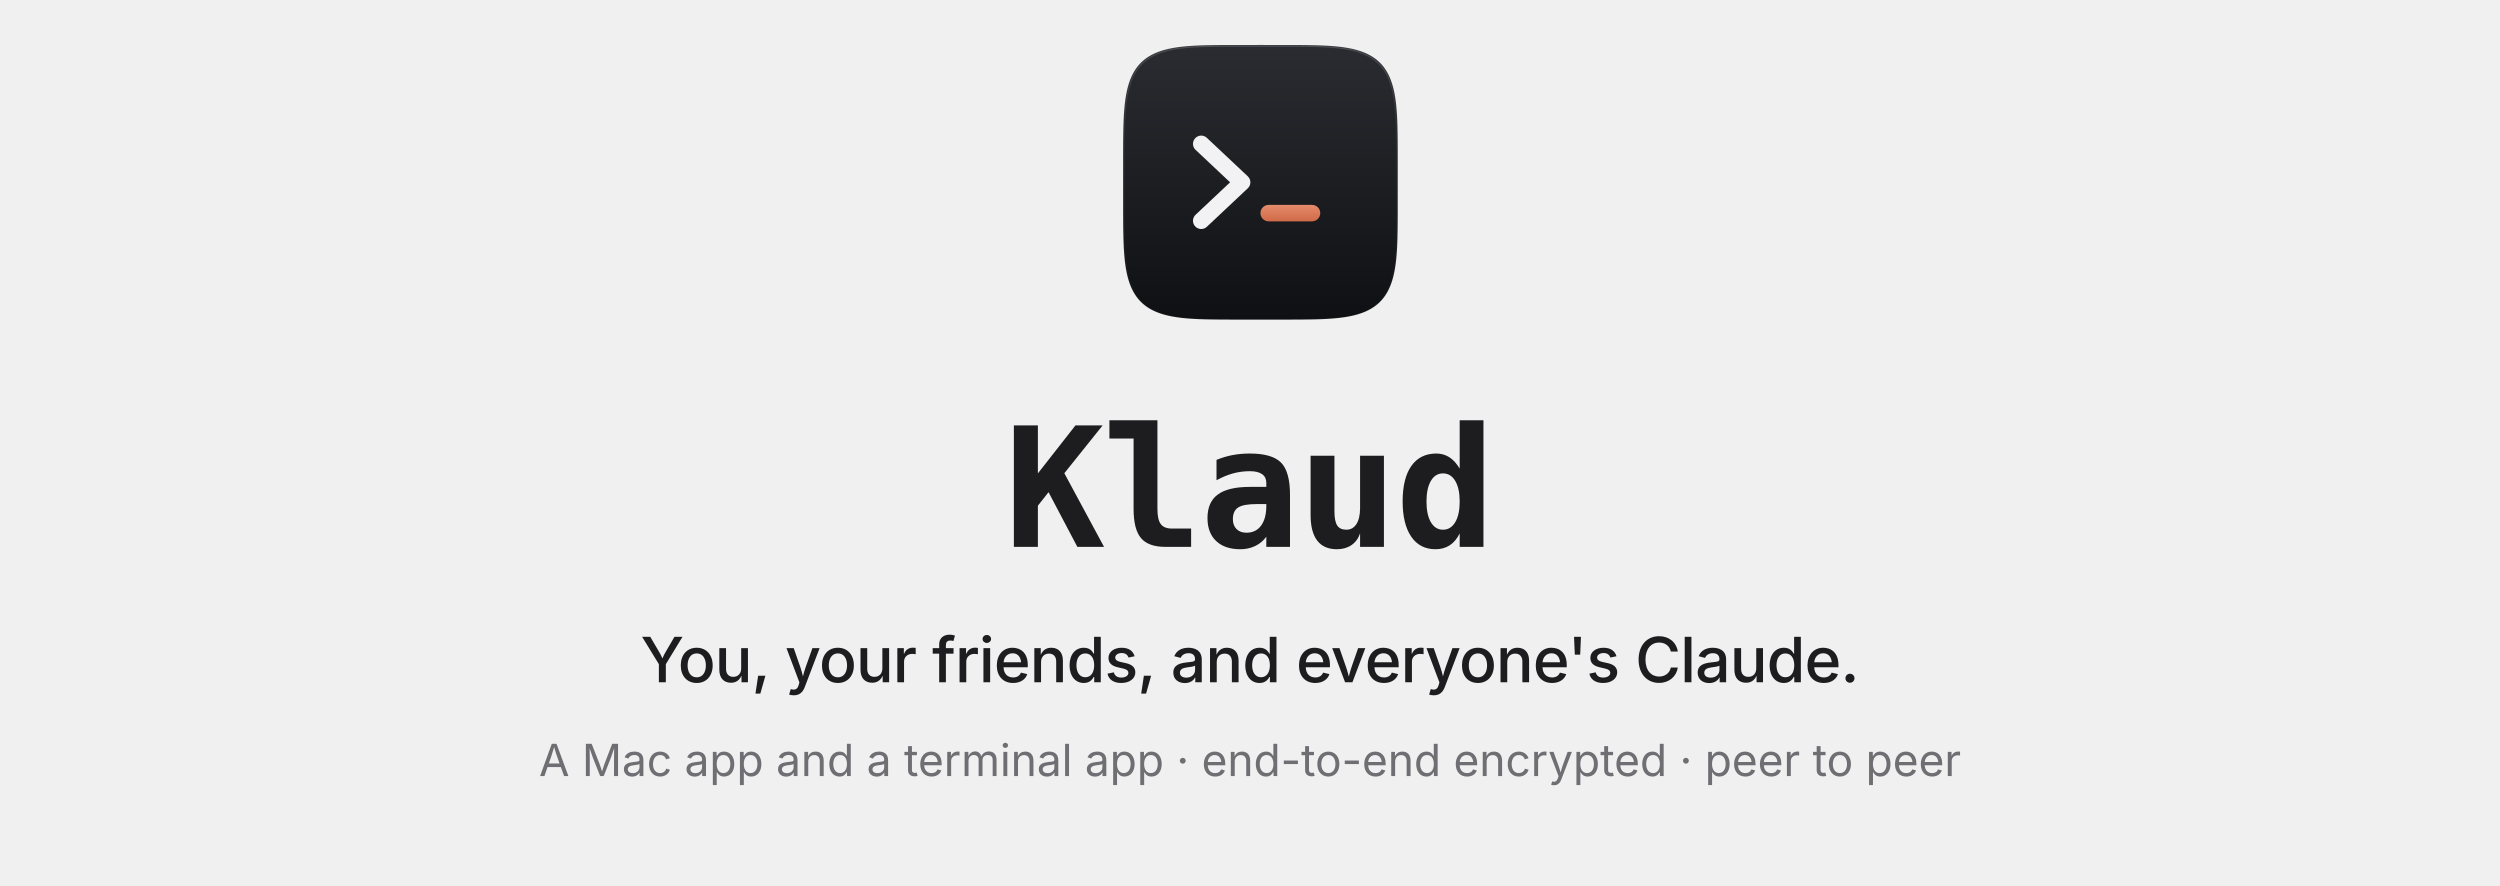
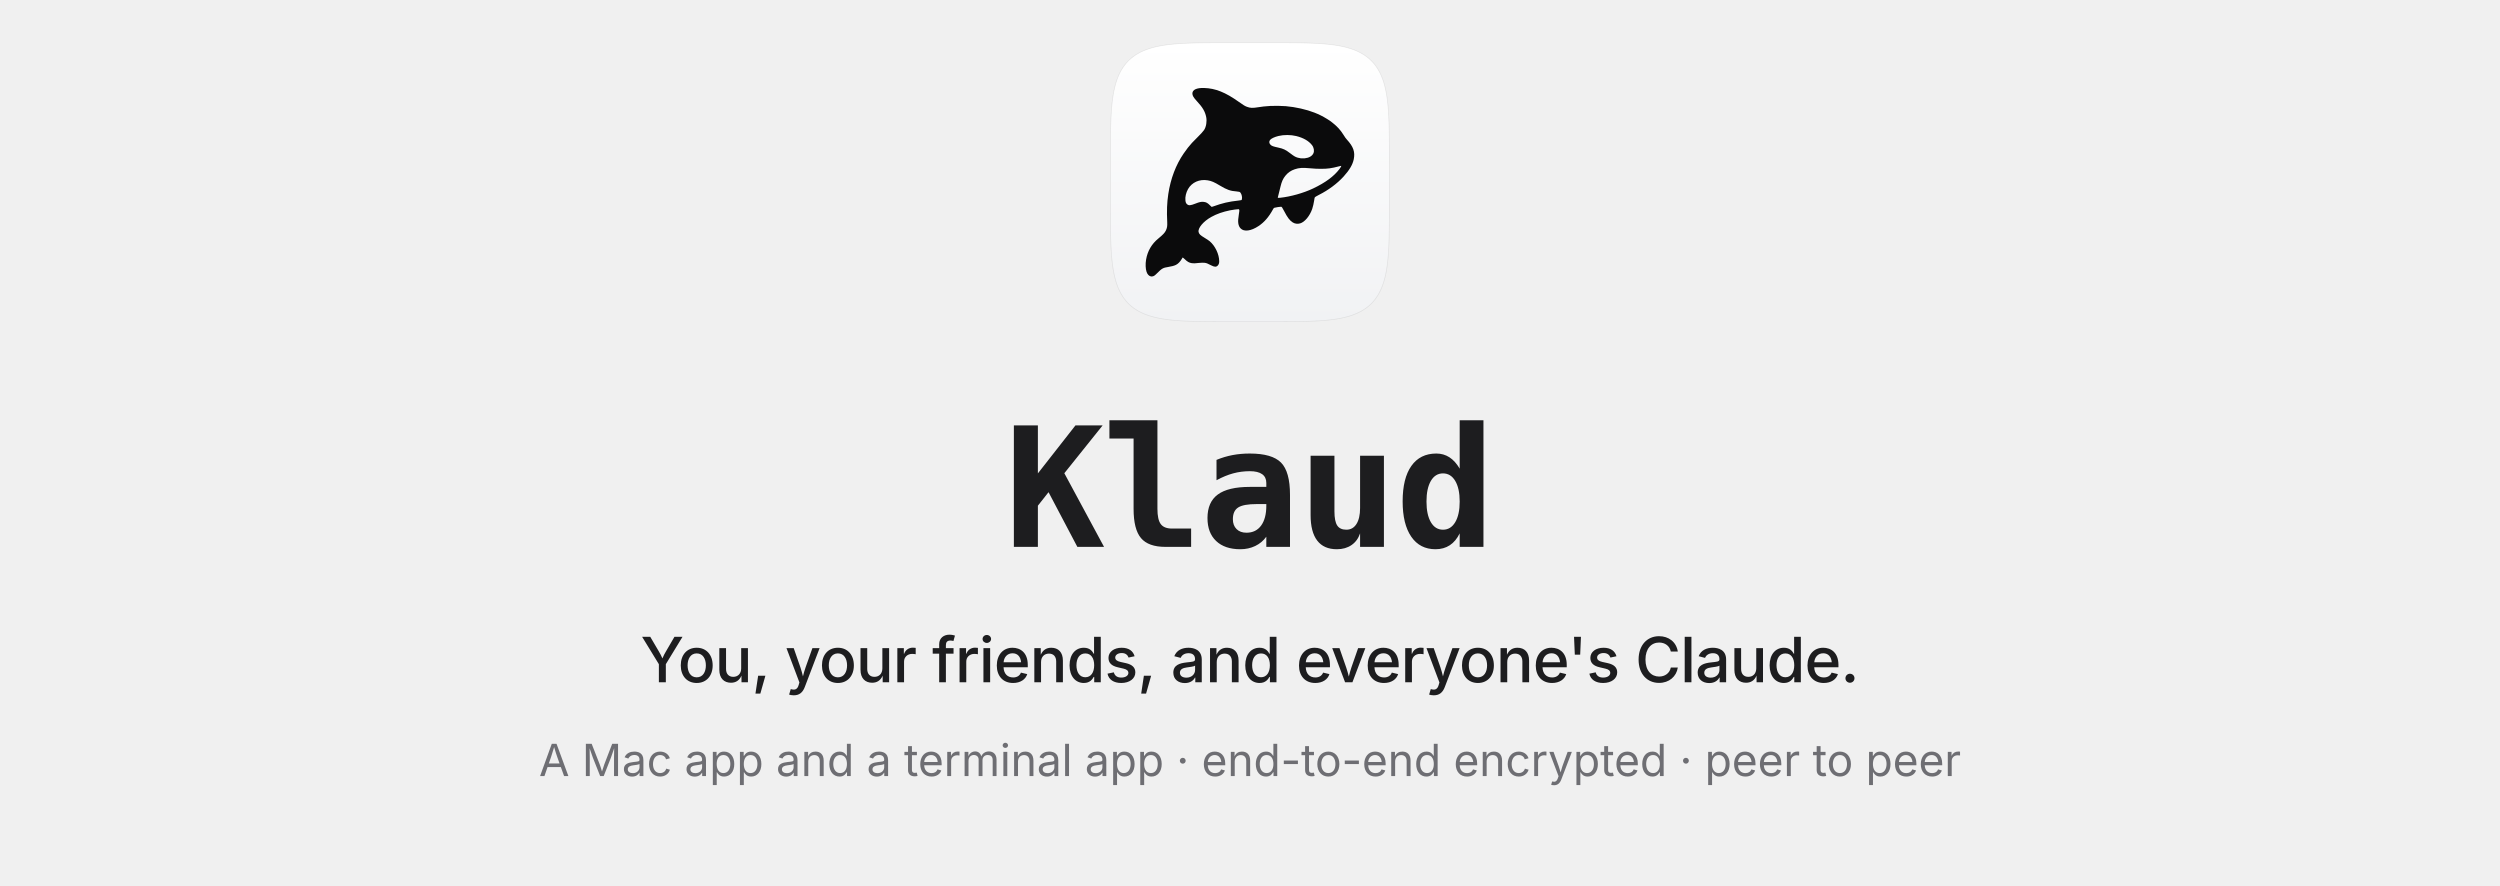
<svg xmlns="http://www.w3.org/2000/svg" width="960" height="340" viewBox="0 0 960 340" role="img" aria-label="klaud: you, your friends, and everyone's Claude">
-   <g transform="translate(424 10) scale(0.1172)">
+   <g transform="translate(413.4 3.4) scale(0.13)">
    <defs>
-       <linearGradient id="blbg" x1="0" y1="0" x2="0" y2="1">
-         <stop offset="0" stop-color="#2A2C31" />
-         <stop offset="1" stop-color="#0F1013" />
-       </linearGradient>
-       <linearGradient id="blrim" x1="0" y1="0" x2="0" y2="1">
-         <stop offset="0" stop-color="#FFFFFF" stop-opacity="0.16" />
-         <stop offset="0.35" stop-color="#FFFFFF" stop-opacity="0.04" />
-         <stop offset="1" stop-color="#FFFFFF" stop-opacity="0" />
-       </linearGradient>
-       <linearGradient id="blcursor" x1="0" y1="0" x2="0" y2="1">
-         <stop offset="0" stop-color="#E58C6C" />
-         <stop offset="1" stop-color="#CF6A48" />
+       <linearGradient id="logo-bg" x1="0" y1="0" x2="0" y2="1">
+         <stop offset="0" stop-color="#FFFFFF" />
+         <stop offset="1" stop-color="#F1F2F4" />
      </linearGradient>
    </defs>
-     <path d="M962.00,512.00 L961.94,616.80 L961.75,650.27 L961.44,674.58 L961.01,694.35 L960.46,711.29 L959.78,726.26 L958.97,739.75 L958.04,752.08 L956.98,763.47 L955.80,774.07 L954.49,783.99 L953.06,793.32 L951.49,802.14 L949.80,810.50 L947.97,818.44 L946.01,826.01 L943.92,833.22 L941.70,840.12 L939.34,846.72 L936.84,853.04 L934.20,859.09 L931.42,864.90 L928.50,870.48 L925.42,875.83 L922.20,880.97 L918.83,885.90 L915.30,890.64 L911.62,895.19 L907.77,899.56 L903.75,903.75 L899.56,907.77 L895.19,911.62 L890.64,915.30 L885.90,918.83 L880.97,922.20 L875.83,925.42 L870.48,928.50 L864.90,931.42 L859.09,934.20 L853.04,936.84 L846.72,939.34 L840.12,941.70 L833.22,943.92 L826.01,946.01 L818.44,947.97 L810.50,949.80 L802.14,951.49 L793.32,953.06 L783.99,954.49 L774.07,955.80 L763.47,956.98 L752.08,958.04 L739.75,958.97 L726.26,959.78 L711.29,960.46 L694.35,961.01 L674.58,961.44 L650.27,961.75 L616.80,961.94 L512.00,962.00 L407.20,961.94 L373.73,961.75 L349.42,961.44 L329.65,961.01 L312.71,960.46 L297.74,959.78 L284.25,958.97 L271.92,958.04 L260.53,956.98 L249.93,955.80 L240.01,954.49 L230.68,953.06 L221.86,951.49 L213.50,949.80 L205.56,947.97 L197.99,946.01 L190.78,943.92 L183.88,941.70 L177.28,939.34 L170.96,936.84 L164.91,934.20 L159.10,931.42 L153.52,928.50 L148.17,925.42 L143.03,922.20 L138.10,918.83 L133.36,915.30 L128.81,911.62 L124.44,907.77 L120.25,903.75 L116.23,899.56 L112.38,895.19 L108.70,890.64 L105.17,885.90 L101.80,880.97 L98.58,875.83 L95.50,870.48 L92.58,864.90 L89.80,859.09 L87.16,853.04 L84.66,846.72 L82.30,840.12 L80.08,833.22 L77.99,826.01 L76.03,818.44 L74.20,810.50 L72.51,802.14 L70.94,793.32 L69.51,783.99 L68.20,774.07 L67.02,763.47 L65.96,752.08 L65.03,739.75 L64.22,726.26 L63.54,711.29 L62.99,694.35 L62.56,674.58 L62.25,650.27 L62.06,616.80 L62.00,512.00 L62.06,407.20 L62.25,373.73 L62.56,349.42 L62.99,329.65 L63.54,312.71 L64.22,297.74 L65.03,284.25 L65.96,271.92 L67.02,260.53 L68.20,249.93 L69.51,240.01 L70.94,230.68 L72.51,221.86 L74.20,213.50 L76.03,205.56 L77.99,197.99 L80.08,190.78 L82.30,183.88 L84.66,177.28 L87.16,170.96 L89.80,164.91 L92.58,159.10 L95.50,153.52 L98.58,148.17 L101.80,143.03 L105.17,138.10 L108.70,133.36 L112.38,128.81 L116.23,124.44 L120.25,120.25 L124.44,116.23 L128.81,112.38 L133.36,108.70 L138.10,105.17 L143.03,101.80 L148.17,98.58 L153.52,95.50 L159.10,92.58 L164.91,89.80 L170.96,87.16 L177.28,84.66 L183.88,82.30 L190.78,80.08 L197.99,77.99 L205.56,76.03 L213.50,74.20 L221.86,72.51 L230.68,70.94 L240.01,69.51 L249.93,68.20 L260.53,67.02 L271.92,65.96 L284.25,65.03 L297.74,64.22 L312.71,63.54 L329.65,62.99 L349.42,62.56 L373.73,62.25 L407.20,62.06 L512.00,62.00 L616.80,62.06 L650.27,62.25 L674.58,62.56 L694.35,62.99 L711.29,63.54 L726.26,64.22 L739.75,65.03 L752.08,65.96 L763.47,67.02 L774.07,68.20 L783.99,69.51 L793.32,70.94 L802.14,72.51 L810.50,74.20 L818.44,76.03 L826.01,77.99 L833.22,80.08 L840.12,82.30 L846.72,84.66 L853.04,87.16 L859.09,89.80 L864.90,92.58 L870.48,95.50 L875.83,98.58 L880.97,101.80 L885.90,105.17 L890.64,108.70 L895.19,112.38 L899.56,116.23 L903.75,120.25 L907.77,124.44 L911.62,128.81 L915.30,133.36 L918.83,138.10 L922.20,143.03 L925.42,148.17 L928.50,153.52 L931.42,159.10 L934.20,164.91 L936.84,170.96 L939.34,177.28 L941.70,183.88 L943.92,190.78 L946.01,197.99 L947.97,205.56 L949.80,213.50 L951.49,221.86 L953.06,230.68 L954.49,240.01 L955.80,249.93 L956.98,260.53 L958.04,271.92 L958.97,284.25 L959.78,297.74 L960.46,312.71 L961.01,329.65 L961.44,349.42 L961.75,373.73 L961.94,407.20 Z" fill="url(#blbg)" />
-     <path d="M962.00,512.00 L961.94,616.80 L961.75,650.27 L961.44,674.58 L961.01,694.35 L960.46,711.29 L959.78,726.26 L958.97,739.75 L958.04,752.08 L956.98,763.47 L955.80,774.07 L954.49,783.99 L953.06,793.32 L951.49,802.14 L949.80,810.50 L947.97,818.44 L946.01,826.01 L943.92,833.22 L941.70,840.12 L939.34,846.72 L936.84,853.04 L934.20,859.09 L931.42,864.90 L928.50,870.48 L925.42,875.83 L922.20,880.97 L918.83,885.90 L915.30,890.64 L911.62,895.19 L907.77,899.56 L903.75,903.75 L899.56,907.77 L895.19,911.62 L890.64,915.30 L885.90,918.83 L880.97,922.20 L875.83,925.42 L870.48,928.50 L864.90,931.42 L859.09,934.20 L853.04,936.84 L846.72,939.34 L840.12,941.70 L833.22,943.92 L826.01,946.01 L818.44,947.97 L810.50,949.80 L802.14,951.49 L793.32,953.06 L783.99,954.49 L774.07,955.80 L763.47,956.98 L752.08,958.04 L739.75,958.97 L726.26,959.78 L711.29,960.46 L694.35,961.01 L674.58,961.44 L650.27,961.75 L616.80,961.94 L512.00,962.00 L407.20,961.94 L373.73,961.75 L349.42,961.44 L329.65,961.01 L312.71,960.46 L297.74,959.78 L284.25,958.97 L271.92,958.04 L260.53,956.98 L249.93,955.80 L240.01,954.49 L230.68,953.06 L221.86,951.49 L213.50,949.80 L205.56,947.97 L197.99,946.01 L190.78,943.92 L183.88,941.70 L177.28,939.34 L170.96,936.84 L164.91,934.20 L159.10,931.42 L153.52,928.50 L148.17,925.42 L143.03,922.20 L138.10,918.83 L133.36,915.30 L128.81,911.62 L124.44,907.77 L120.25,903.75 L116.23,899.56 L112.38,895.19 L108.70,890.64 L105.17,885.90 L101.80,880.97 L98.58,875.83 L95.50,870.48 L92.58,864.90 L89.80,859.09 L87.16,853.04 L84.66,846.72 L82.30,840.12 L80.08,833.22 L77.99,826.01 L76.03,818.44 L74.20,810.50 L72.51,802.14 L70.94,793.32 L69.51,783.99 L68.20,774.07 L67.02,763.47 L65.96,752.08 L65.03,739.75 L64.22,726.26 L63.54,711.29 L62.99,694.35 L62.56,674.58 L62.25,650.27 L62.06,616.80 L62.00,512.00 L62.06,407.20 L62.25,373.73 L62.56,349.42 L62.99,329.65 L63.54,312.71 L64.22,297.74 L65.03,284.25 L65.96,271.92 L67.02,260.53 L68.20,249.93 L69.51,240.01 L70.94,230.68 L72.51,221.86 L74.20,213.50 L76.03,205.56 L77.99,197.99 L80.08,190.78 L82.30,183.88 L84.66,177.28 L87.16,170.96 L89.80,164.91 L92.58,159.10 L95.50,153.52 L98.58,148.17 L101.80,143.03 L105.17,138.10 L108.70,133.36 L112.38,128.81 L116.23,124.44 L120.25,120.25 L124.44,116.23 L128.81,112.38 L133.36,108.70 L138.10,105.17 L143.03,101.80 L148.17,98.58 L153.52,95.50 L159.10,92.58 L164.91,89.80 L170.96,87.16 L177.28,84.66 L183.88,82.30 L190.78,80.08 L197.99,77.99 L205.56,76.03 L213.50,74.20 L221.86,72.51 L230.68,70.94 L240.01,69.51 L249.93,68.20 L260.53,67.02 L271.92,65.96 L284.25,65.03 L297.74,64.22 L312.71,63.54 L329.65,62.99 L349.42,62.56 L373.73,62.25 L407.20,62.06 L512.00,62.00 L616.80,62.06 L650.27,62.25 L674.58,62.56 L694.35,62.99 L711.29,63.54 L726.26,64.22 L739.75,65.03 L752.08,65.96 L763.47,67.02 L774.07,68.20 L783.99,69.51 L793.32,70.94 L802.14,72.51 L810.50,74.20 L818.44,76.03 L826.01,77.99 L833.22,80.08 L840.12,82.30 L846.72,84.66 L853.04,87.16 L859.09,89.80 L864.90,92.58 L870.48,95.50 L875.83,98.58 L880.97,101.80 L885.90,105.17 L890.64,108.70 L895.19,112.38 L899.56,116.23 L903.75,120.25 L907.77,124.44 L911.62,128.81 L915.30,133.36 L918.83,138.10 L922.20,143.03 L925.42,148.17 L928.50,153.52 L931.42,159.10 L934.20,164.91 L936.84,170.96 L939.34,177.28 L941.70,183.88 L943.92,190.78 L946.01,197.99 L947.97,205.56 L949.80,213.50 L951.49,221.86 L953.06,230.68 L954.49,240.01 L955.80,249.93 L956.98,260.53 L958.04,271.92 L958.97,284.25 L959.78,297.74 L960.46,312.71 L961.01,329.65 L961.44,349.42 L961.75,373.73 L961.94,407.20 Z" fill="none" stroke="#FFFFFF" stroke-opacity="0.09" stroke-width="3" />
-     <path d="M958.00,512.00 L957.94,615.87 L957.76,649.04 L957.45,673.14 L957.02,692.73 L956.47,709.52 L955.80,724.36 L955.00,737.73 L954.08,749.95 L953.03,761.23 L951.86,771.74 L950.56,781.57 L949.14,790.82 L947.59,799.56 L945.91,807.85 L944.10,815.72 L942.16,823.21 L940.09,830.37 L937.88,837.20 L935.54,843.74 L933.06,850.00 L930.45,856.01 L927.69,861.77 L924.79,867.29 L921.75,872.60 L918.56,877.69 L915.21,882.58 L911.72,887.28 L908.06,891.79 L904.25,896.11 L900.27,900.27 L896.11,904.25 L891.79,908.06 L887.28,911.72 L882.58,915.21 L877.69,918.56 L872.60,921.75 L867.29,924.79 L861.77,927.69 L856.01,930.45 L850.00,933.06 L843.74,935.54 L837.20,937.88 L830.37,940.09 L823.21,942.16 L815.72,944.10 L807.85,945.91 L799.56,947.59 L790.82,949.14 L781.57,950.56 L771.74,951.86 L761.23,953.03 L749.95,954.08 L737.73,955.00 L724.36,955.80 L709.52,956.47 L692.73,957.02 L673.14,957.45 L649.04,957.76 L615.87,957.94 L512.00,958.00 L408.13,957.94 L374.96,957.76 L350.86,957.45 L331.27,957.02 L314.48,956.47 L299.64,955.80 L286.27,955.00 L274.05,954.08 L262.77,953.03 L252.26,951.86 L242.43,950.56 L233.18,949.14 L224.44,947.59 L216.15,945.91 L208.28,944.10 L200.79,942.16 L193.63,940.09 L186.80,937.88 L180.26,935.54 L174.00,933.06 L167.99,930.45 L162.23,927.69 L156.71,924.79 L151.40,921.75 L146.31,918.56 L141.42,915.21 L136.72,911.72 L132.21,908.06 L127.89,904.25 L123.73,900.27 L119.75,896.11 L115.94,891.79 L112.28,887.28 L108.79,882.58 L105.44,877.69 L102.25,872.60 L99.21,867.29 L96.31,861.77 L93.55,856.01 L90.94,850.00 L88.46,843.74 L86.12,837.20 L83.91,830.37 L81.84,823.21 L79.90,815.72 L78.09,807.85 L76.41,799.56 L74.86,790.82 L73.44,781.57 L72.14,771.74 L70.97,761.23 L69.92,749.95 L69.00,737.73 L68.20,724.36 L67.53,709.52 L66.98,692.73 L66.55,673.14 L66.24,649.04 L66.06,615.87 L66.00,512.00 L66.06,408.13 L66.24,374.96 L66.55,350.86 L66.98,331.27 L67.53,314.48 L68.20,299.64 L69.00,286.27 L69.92,274.05 L70.97,262.77 L72.14,252.26 L73.44,242.43 L74.86,233.18 L76.41,224.44 L78.09,216.15 L79.90,208.28 L81.84,200.79 L83.91,193.63 L86.12,186.80 L88.46,180.26 L90.94,174.00 L93.55,167.99 L96.31,162.23 L99.21,156.71 L102.25,151.40 L105.44,146.31 L108.79,141.42 L112.28,136.72 L115.94,132.21 L119.75,127.89 L123.73,123.73 L127.89,119.75 L132.21,115.94 L136.72,112.28 L141.42,108.79 L146.31,105.44 L151.40,102.25 L156.71,99.21 L162.23,96.31 L167.99,93.55 L174.00,90.94 L180.26,88.46 L186.80,86.12 L193.63,83.91 L200.79,81.84 L208.28,79.90 L216.15,78.09 L224.44,76.41 L233.18,74.86 L242.43,73.44 L252.26,72.14 L262.77,70.97 L274.05,69.92 L286.27,69.00 L299.64,68.20 L314.48,67.53 L331.27,66.98 L350.86,66.55 L374.96,66.24 L408.13,66.06 L512.00,66.00 L615.87,66.06 L649.04,66.24 L673.14,66.55 L692.73,66.98 L709.52,67.53 L724.36,68.20 L737.73,69.00 L749.95,69.92 L761.23,70.97 L771.74,72.14 L781.57,73.44 L790.82,74.86 L799.56,76.41 L807.85,78.09 L815.72,79.90 L823.21,81.84 L830.37,83.91 L837.20,86.12 L843.74,88.46 L850.00,90.94 L856.01,93.55 L861.77,96.31 L867.29,99.21 L872.60,102.25 L877.69,105.44 L882.58,108.79 L887.28,112.28 L891.79,115.94 L896.11,119.75 L900.27,123.73 L904.25,127.89 L908.06,132.21 L911.72,136.72 L915.21,141.42 L918.56,146.31 L921.75,151.40 L924.79,156.71 L927.69,162.23 L930.45,167.99 L933.06,174.00 L935.54,180.26 L937.88,186.80 L940.09,193.63 L942.16,200.79 L944.10,208.28 L945.91,216.15 L947.59,224.44 L949.14,233.18 L950.56,242.43 L951.86,252.26 L953.03,262.77 L954.08,274.05 L955.00,286.27 L955.80,299.64 L956.47,314.48 L957.02,331.27 L957.45,350.86 L957.76,374.96 L957.94,408.13 Z" fill="none" stroke="url(#blrim)" stroke-width="4" />
-     <path d="M318 386 L452 512 L318 638" fill="none" stroke="#F2F2F4" stroke-width="54" stroke-linecap="round" stroke-linejoin="round" />
-     <rect x="512" y="586" width="196" height="54" rx="27" fill="url(#blcursor)" />
+     <path d="M924.00,512.00 L923.97,593.59 L923.90,619.65 L923.77,638.60 L923.60,654.01 L923.37,667.24 L923.10,678.95 L922.77,689.52 L922.39,699.21 L921.96,708.17 L921.48,716.53 L920.96,724.39 L920.37,731.81 L919.74,738.85 L919.06,745.54 L918.33,751.94 L917.54,758.06 L916.70,763.93 L915.81,769.57 L914.87,775.00 L913.88,780.24 L912.83,785.29 L911.73,790.18 L910.57,794.91 L909.36,799.49 L908.10,803.93 L906.79,808.23 L905.41,812.41 L903.99,816.47 L902.50,820.41 L900.96,824.24 L899.37,827.96 L897.71,831.58 L896.00,835.10 L894.23,838.53 L892.40,841.86 L890.51,845.11 L888.56,848.27 L886.55,851.34 L884.48,854.33 L882.34,857.24 L880.14,860.08 L877.87,862.83 L875.54,865.52 L873.14,868.13 L870.67,870.67 L868.13,873.14 L865.52,875.54 L862.83,877.87 L860.08,880.14 L857.24,882.34 L854.33,884.48 L851.34,886.55 L848.27,888.56 L845.11,890.51 L841.86,892.40 L838.53,894.23 L835.10,896.00 L831.58,897.71 L827.96,899.37 L824.24,900.96 L820.41,902.50 L816.47,903.99 L812.41,905.41 L808.23,906.79 L803.93,908.10 L799.49,909.36 L794.91,910.57 L790.18,911.73 L785.29,912.83 L780.24,913.88 L775.00,914.87 L769.57,915.81 L763.93,916.70 L758.06,917.54 L751.94,918.33 L745.54,919.06 L738.85,919.74 L731.81,920.37 L724.39,920.96 L716.53,921.48 L708.17,921.96 L699.21,922.39 L689.52,922.77 L678.95,923.10 L667.24,923.37 L654.01,923.60 L638.60,923.77 L619.65,923.90 L593.59,923.97 L512.00,924.00 L430.41,923.97 L404.35,923.90 L385.40,923.77 L369.99,923.60 L356.76,923.37 L345.05,923.10 L334.48,922.77 L324.79,922.39 L315.83,921.96 L307.47,921.48 L299.61,920.96 L292.19,920.37 L285.15,919.74 L278.46,919.06 L272.06,918.33 L265.94,917.54 L260.07,916.70 L254.43,915.81 L249.00,914.87 L243.76,913.88 L238.71,912.83 L233.82,911.73 L229.09,910.57 L224.51,909.36 L220.07,908.10 L215.77,906.79 L211.59,905.41 L207.53,903.99 L203.59,902.50 L199.76,900.96 L196.04,899.37 L192.42,897.71 L188.90,896.00 L185.47,894.23 L182.14,892.40 L178.89,890.51 L175.73,888.56 L172.66,886.55 L169.67,884.48 L166.76,882.34 L163.92,880.14 L161.17,877.87 L158.48,875.54 L155.87,873.14 L153.33,870.67 L150.86,868.13 L148.46,865.52 L146.13,862.83 L143.86,860.08 L141.66,857.24 L139.52,854.33 L137.45,851.34 L135.44,848.27 L133.49,845.11 L131.60,841.86 L129.77,838.53 L128.00,835.10 L126.29,831.58 L124.63,827.96 L123.04,824.24 L121.50,820.41 L120.01,816.47 L118.59,812.41 L117.21,808.23 L115.90,803.93 L114.64,799.49 L113.43,794.91 L112.27,790.18 L111.17,785.29 L110.12,780.24 L109.13,775.00 L108.19,769.57 L107.30,763.93 L106.46,758.06 L105.67,751.94 L104.94,745.54 L104.26,738.85 L103.63,731.81 L103.04,724.39 L102.52,716.53 L102.04,708.17 L101.61,699.21 L101.23,689.52 L100.90,678.95 L100.63,667.24 L100.40,654.01 L100.23,638.60 L100.10,619.65 L100.03,593.59 L100.00,512.00 L100.03,430.41 L100.10,404.35 L100.23,385.40 L100.40,369.99 L100.63,356.76 L100.90,345.05 L101.23,334.48 L101.61,324.79 L102.04,315.83 L102.52,307.47 L103.04,299.61 L103.63,292.19 L104.26,285.15 L104.94,278.46 L105.67,272.06 L106.46,265.94 L107.30,260.07 L108.19,254.43 L109.13,249.00 L110.12,243.76 L111.17,238.71 L112.27,233.82 L113.43,229.09 L114.64,224.51 L115.90,220.07 L117.21,215.77 L118.59,211.59 L120.01,207.53 L121.50,203.59 L123.04,199.76 L124.63,196.04 L126.29,192.42 L128.00,188.90 L129.77,185.47 L131.60,182.14 L133.49,178.89 L135.44,175.73 L137.45,172.66 L139.52,169.67 L141.66,166.76 L143.86,163.92 L146.13,161.17 L148.46,158.48 L150.86,155.87 L153.33,153.33 L155.87,150.86 L158.48,148.46 L161.17,146.13 L163.92,143.86 L166.76,141.66 L169.67,139.52 L172.66,137.45 L175.73,135.44 L178.89,133.49 L182.14,131.60 L185.47,129.77 L188.90,128.00 L192.42,126.29 L196.04,124.63 L199.76,123.04 L203.59,121.50 L207.53,120.01 L211.59,118.59 L215.77,117.21 L220.07,115.90 L224.51,114.64 L229.09,113.43 L233.82,112.27 L238.71,111.17 L243.76,110.12 L249.00,109.13 L254.43,108.19 L260.07,107.30 L265.94,106.46 L272.06,105.67 L278.46,104.94 L285.15,104.26 L292.19,103.63 L299.61,103.04 L307.47,102.52 L315.83,102.04 L324.79,101.61 L334.48,101.23 L345.05,100.90 L356.76,100.63 L369.99,100.40 L385.40,100.23 L404.35,100.10 L430.41,100.03 L512.00,100.00 L593.59,100.03 L619.65,100.10 L638.60,100.23 L654.01,100.40 L667.24,100.63 L678.95,100.90 L689.52,101.23 L699.21,101.61 L708.17,102.04 L716.53,102.52 L724.39,103.04 L731.81,103.63 L738.85,104.26 L745.54,104.94 L751.94,105.67 L758.06,106.46 L763.93,107.30 L769.57,108.19 L775.00,109.13 L780.24,110.12 L785.29,111.17 L790.18,112.27 L794.91,113.43 L799.49,114.64 L803.93,115.90 L808.23,117.21 L812.41,118.59 L816.47,120.01 L820.41,121.50 L824.24,123.04 L827.96,124.63 L831.58,126.29 L835.10,128.00 L838.53,129.77 L841.86,131.60 L845.11,133.49 L848.27,135.44 L851.34,137.45 L854.33,139.52 L857.24,141.66 L860.08,143.86 L862.83,146.13 L865.52,148.46 L868.13,150.86 L870.67,153.33 L873.14,155.87 L875.54,158.48 L877.87,161.17 L880.14,163.92 L882.34,166.76 L884.48,169.67 L886.55,172.66 L888.56,175.73 L890.51,178.89 L892.40,182.14 L894.23,185.47 L896.00,188.90 L897.71,192.42 L899.37,196.04 L900.96,199.76 L902.50,203.59 L903.99,207.53 L905.41,211.59 L906.79,215.77 L908.10,220.07 L909.36,224.51 L910.57,229.09 L911.73,233.82 L912.83,238.71 L913.88,243.76 L914.87,249.00 L915.81,254.43 L916.70,260.07 L917.54,265.94 L918.33,272.06 L919.06,278.46 L919.74,285.15 L920.37,292.19 L920.96,299.61 L921.48,307.47 L921.96,315.83 L922.39,324.79 L922.77,334.48 L923.10,345.05 L923.37,356.76 L923.60,369.99 L923.77,385.40 L923.90,404.35 L923.97,430.41 Z" fill="url(#logo-bg)" />
+     <path d="M924.00,512.00 L923.97,593.59 L923.90,619.65 L923.77,638.60 L923.60,654.01 L923.37,667.24 L923.10,678.95 L922.77,689.52 L922.39,699.21 L921.96,708.17 L921.48,716.53 L920.96,724.39 L920.37,731.81 L919.74,738.85 L919.06,745.54 L918.33,751.94 L917.54,758.06 L916.70,763.93 L915.81,769.57 L914.87,775.00 L913.88,780.24 L912.83,785.29 L911.73,790.18 L910.57,794.91 L909.36,799.49 L908.10,803.93 L906.79,808.23 L905.41,812.41 L903.99,816.47 L902.50,820.41 L900.96,824.24 L899.37,827.96 L897.71,831.58 L896.00,835.10 L894.23,838.53 L892.40,841.86 L890.51,845.11 L888.56,848.27 L886.55,851.34 L884.48,854.33 L882.34,857.24 L880.14,860.08 L877.87,862.83 L875.54,865.52 L873.14,868.13 L870.67,870.67 L868.13,873.14 L865.52,875.54 L862.83,877.87 L860.08,880.14 L857.24,882.34 L854.33,884.48 L851.34,886.55 L848.27,888.56 L845.11,890.51 L841.86,892.40 L838.53,894.23 L835.10,896.00 L831.58,897.71 L827.96,899.37 L824.24,900.96 L820.41,902.50 L816.47,903.99 L812.41,905.41 L808.23,906.79 L803.93,908.10 L799.49,909.36 L794.91,910.57 L790.18,911.73 L785.29,912.83 L780.24,913.88 L775.00,914.87 L769.57,915.81 L763.93,916.70 L758.06,917.54 L751.94,918.33 L745.54,919.06 L738.85,919.74 L731.81,920.37 L724.39,920.96 L716.53,921.48 L708.17,921.96 L699.21,922.39 L689.52,922.77 L678.95,923.10 L667.24,923.37 L654.01,923.60 L638.60,923.77 L619.65,923.90 L593.59,923.97 L512.00,924.00 L430.41,923.97 L404.35,923.90 L385.40,923.77 L369.99,923.60 L356.76,923.37 L345.05,923.10 L334.48,922.77 L324.79,922.39 L315.83,921.96 L307.47,921.48 L299.61,920.96 L292.19,920.37 L285.15,919.74 L278.46,919.06 L272.06,918.33 L265.94,917.54 L260.07,916.70 L254.43,915.81 L249.00,914.87 L243.76,913.88 L238.71,912.83 L233.82,911.73 L229.09,910.57 L224.51,909.36 L220.07,908.10 L215.77,906.79 L211.59,905.41 L207.53,903.99 L203.59,902.50 L199.76,900.96 L196.04,899.37 L192.42,897.71 L188.90,896.00 L185.47,894.23 L182.14,892.40 L178.89,890.51 L175.73,888.56 L172.66,886.55 L169.67,884.48 L166.76,882.34 L163.92,880.14 L161.17,877.87 L158.48,875.54 L155.87,873.14 L153.33,870.67 L150.86,868.13 L148.46,865.52 L146.13,862.83 L143.86,860.08 L141.66,857.24 L139.52,854.33 L137.45,851.34 L135.44,848.27 L133.49,845.11 L131.60,841.86 L129.77,838.53 L128.00,835.10 L126.29,831.58 L124.63,827.96 L123.04,824.24 L121.50,820.41 L120.01,816.47 L118.59,812.41 L117.21,808.23 L115.90,803.93 L114.64,799.49 L113.43,794.91 L112.27,790.18 L111.17,785.29 L110.12,780.24 L109.13,775.00 L108.19,769.57 L107.30,763.93 L106.46,758.06 L105.67,751.94 L104.94,745.54 L104.26,738.85 L103.63,731.81 L103.04,724.39 L102.52,716.53 L102.04,708.17 L101.61,699.21 L101.23,689.52 L100.90,678.95 L100.63,667.24 L100.40,654.01 L100.23,638.60 L100.10,619.65 L100.03,593.59 L100.00,512.00 L100.03,430.41 L100.10,404.35 L100.23,385.40 L100.40,369.99 L100.63,356.76 L100.90,345.05 L101.23,334.48 L101.61,324.79 L102.04,315.83 L102.52,307.47 L103.04,299.61 L103.63,292.19 L104.26,285.15 L104.94,278.46 L105.67,272.06 L106.46,265.94 L107.30,260.07 L108.19,254.43 L109.13,249.00 L110.12,243.76 L111.17,238.71 L112.27,233.82 L113.43,229.09 L114.64,224.51 L115.90,220.07 L117.21,215.77 L118.59,211.59 L120.01,207.53 L121.50,203.59 L123.04,199.76 L124.63,196.04 L126.29,192.42 L128.00,188.90 L129.77,185.47 L131.60,182.14 L133.49,178.89 L135.44,175.73 L137.45,172.66 L139.52,169.67 L141.66,166.76 L143.86,163.92 L146.13,161.17 L148.46,158.48 L150.86,155.87 L153.33,153.33 L155.87,150.86 L158.48,148.46 L161.17,146.13 L163.92,143.86 L166.76,141.66 L169.67,139.52 L172.66,137.45 L175.73,135.44 L178.89,133.49 L182.14,131.60 L185.47,129.77 L188.90,128.00 L192.42,126.29 L196.04,124.63 L199.76,123.04 L203.59,121.50 L207.53,120.01 L211.59,118.59 L215.77,117.21 L220.07,115.90 L224.51,114.64 L229.09,113.43 L233.82,112.27 L238.71,111.17 L243.76,110.12 L249.00,109.13 L254.43,108.19 L260.07,107.30 L265.94,106.46 L272.06,105.67 L278.46,104.94 L285.15,104.26 L292.19,103.63 L299.61,103.04 L307.47,102.52 L315.83,102.04 L324.79,101.61 L334.48,101.23 L345.05,100.90 L356.76,100.63 L369.99,100.40 L385.40,100.23 L404.35,100.10 L430.41,100.03 L512.00,100.00 L593.59,100.03 L619.65,100.10 L638.60,100.23 L654.01,100.40 L667.24,100.63 L678.95,100.90 L689.52,101.23 L699.21,101.61 L708.17,102.04 L716.53,102.52 L724.39,103.04 L731.81,103.63 L738.85,104.26 L745.54,104.94 L751.94,105.67 L758.06,106.46 L763.93,107.30 L769.57,108.19 L775.00,109.13 L780.24,110.12 L785.29,111.17 L790.18,112.27 L794.91,113.43 L799.49,114.64 L803.93,115.90 L808.23,117.21 L812.41,118.59 L816.47,120.01 L820.41,121.50 L824.24,123.04 L827.96,124.63 L831.58,126.29 L835.10,128.00 L838.53,129.77 L841.86,131.60 L845.11,133.49 L848.27,135.44 L851.34,137.45 L854.33,139.52 L857.24,141.66 L860.08,143.86 L862.83,146.13 L865.52,148.46 L868.13,150.86 L870.67,153.33 L873.14,155.87 L875.54,158.48 L877.87,161.17 L880.14,163.92 L882.34,166.76 L884.48,169.67 L886.55,172.66 L888.56,175.73 L890.51,178.89 L892.40,182.14 L894.23,185.47 L896.00,188.90 L897.71,192.42 L899.37,196.04 L900.96,199.76 L902.50,203.59 L903.99,207.53 L905.41,211.59 L906.79,215.77 L908.10,220.07 L909.36,224.51 L910.57,229.09 L911.73,233.82 L912.83,238.71 L913.88,243.76 L914.87,249.00 L915.81,254.43 L916.70,260.07 L917.54,265.94 L918.33,272.06 L919.06,278.46 L919.74,285.15 L920.37,292.19 L920.96,299.61 L921.48,307.47 L921.96,315.83 L922.39,324.79 L922.77,334.48 L923.10,345.05 L923.37,356.76 L923.60,369.99 L923.77,385.40 L923.90,404.35 L923.97,430.41 Z" fill="none" stroke="#000000" stroke-opacity="0.08" stroke-width="2" />
+     <path transform="translate(512 512) scale(0.7) translate(-512 -512)" fill="#0B0B0C" fill-rule="evenodd" d="M94.3 909.6C86.6 908.4 79.5 901.0 76.0 890.6C71.6 877.6 70.8 857.0 73.9 838.9C80.1 802.4 97.3 772.8 126.1 749.3C145.5 733.3 152.6 725.8 157.3 716.2C162.4 705.7 163.9 697.3 163.2 682.3C160.8 632.5 162.1 598.6 167.7 561.7C177.5 497.1 199.7 438.7 232.2 391.4C244.9 372.9 255.6 359.2 267.3 346.4C272.9 340.2 288.9 324.0 293.8 319.4C302.2 311.6 314.8 297.7 318.7 291.8C327.6 278.4 331.3 255.6 327.6 237.1C322.9 213.7 312.6 196.2 287.5 169.2C273.8 154.3 269.3 146.5 269.3 137.6C269.4 121.9 287.2 113.5 318.8 114.5C366.6 115.9 408.7 132.8 465.5 173.2C485.2 187.2 490.8 190.6 499.5 193.9C513.9 199.3 523.4 199.6 547.2 195.7C562.0 193.2 576.3 191.7 597.7 190.3C612.9 189.3 647.6 189.8 663.5 191.2C704.4 194.7 750.8 205.2 784.5 218.5C804.7 226.5 818.7 233.5 837.6 245.1C848.0 251.5 851.2 253.7 859.4 260.2C880.7 277.0 893.9 291.4 906.2 311.1C913.3 322.5 916.6 327.2 921.1 332.0C948.7 362.1 956.5 384.2 950.3 415.1C945.7 437.9 932.2 460.8 907.0 488.6C880.2 518.0 842.9 545.7 803.2 565.6C792.0 571.2 786.6 574.7 785.5 576.9C785.2 577.7 784.7 579.4 784.5 580.9C784.3 582.3 783.7 585.9 783.3 588.8C781.5 600.8 778.0 616.0 775.0 624.7C764.7 654.6 743.3 680.3 723.9 685.9C712.7 689.1 701.5 687.5 692.2 681.4C679.4 672.9 670.5 661.1 656.4 633.8C648.7 619.0 646.7 616.1 643.9 615.6C641.3 615.1 620.7 618.3 615.1 620.0C613.0 620.7 612.2 621.6 609.3 626.9C591.9 658.8 572.7 681.0 548.5 697.1C516.4 718.4 487.0 722.2 472.6 706.8C462.3 695.9 460.0 678.9 464.9 651.6C466.0 645.8 466.8 639.4 467.4 633.4C467.8 628.6 466.5 625.9 463.9 625.9C458.9 625.8 440.2 628.4 428.4 630.7C397.7 636.9 372.1 645.9 349.0 658.7C315.6 677.2 291.4 706.2 295.6 722.7C297.8 731.3 302.6 735.8 321.2 747.0C330.8 752.8 338.2 757.7 342.4 761.2C365.1 780.2 382.4 816.4 382.5 845.4C382.6 853.6 380.8 858.9 376.5 863.6C370.1 870.5 362.7 870.3 348.1 862.7C332.6 854.7 329.4 853.5 322.0 852.3C316.3 851.5 306.9 851.6 297.2 852.7C280.7 854.6 274.2 854.9 267.2 853.8C255.9 852.2 248.0 847.7 236.5 836.4C232.3 832.3 229.5 829.9 229.0 829.9C228.0 829.9 227.7 830.3 224.8 835.4C217.8 847.5 209.3 856.2 200.0 860.9C193.0 864.5 181.1 867.7 167.7 869.7C145.4 873.1 140.8 875.7 119.5 897.0C109.9 906.6 106.6 908.7 100.2 909.6C97.0 910.1 97.2 910.1 94.3 909.6ZM357.3 614.3C396.1 600.2 422.6 594.0 464.0 589.5C476.6 588.1 477.2 587.9 478.1 584.6C480.4 576.4 477.5 562.8 472.2 556.2C469.5 552.8 466.5 551.9 456.2 551.1C430.0 549.3 415.1 544.1 385.9 526.5C361.4 511.7 350.1 506.8 333.7 504.1C299.2 498.4 267.2 512.6 251.0 541.0C242.6 555.8 238.3 574.2 239.9 588.6C240.8 597.1 242.3 600.8 246.2 604.4C253.6 611.4 260.4 610.9 282.6 602.2C298.2 595.9 307.0 594.1 316.2 595.0C327.5 596.1 333.6 599.5 344.4 610.5C348.9 615.1 350.2 616.2 351.0 616.2C351.6 616.2 354.4 615.3 357.3 614.3ZM639.2 577.8C683.9 573.1 737.9 557.9 778.8 538.5C831.0 513.7 866.8 487.1 890.2 456.2C896.3 448.1 898.5 443.7 897.0 443.1C896.6 443.0 892.4 443.9 887.6 445.2C856.4 453.4 840.2 455.7 812.1 455.6C795.2 455.6 787.2 455.2 766.9 453.4C733.6 450.4 720.1 451.2 701.5 457.4C685.1 462.8 672.3 471.7 661.6 485.0C651.7 497.3 646.1 509.7 641.2 530.5C640.1 535.1 637.6 544.9 635.8 552.3C629.7 576.0 629.4 577.5 630.1 578.1C630.4 578.5 633.1 578.4 639.2 577.8ZM743.7 411.2C761.2 409.5 774.6 401.8 779.9 390.3C784.7 380.2 782.1 365.5 773.7 355.1C759.6 337.4 737.3 324.7 707.5 317.3C684.5 311.6 654.8 311.5 632.3 317.1C615.4 321.3 601.9 327.8 597.0 333.9C592.1 340.2 593.0 348.5 599.4 354.4C604.5 359.3 610.5 361.4 631.7 366.0C653.6 370.8 662.4 375.0 681.4 389.5C692.6 398.0 696.9 401.0 702.0 403.8C709.1 407.6 718.1 410.3 727.6 411.4C730.2 411.7 740.0 411.6 743.7 411.2Z" />
  </g>
  <text x="480" y="210" text-anchor="middle" font-family="ui-monospace, 'SF Mono', SFMono-Regular, Menlo, 'JetBrains Mono', Consolas, monospace" font-size="64" font-weight="600" letter-spacing="-1" fill="#1D1D1F">Klaud</text>
  <text x="480" y="262" text-anchor="middle" font-family="-apple-system, BlinkMacSystemFont, 'SF Pro Text', 'Segoe UI', Inter, Helvetica, Arial, sans-serif" font-size="24" font-weight="500" letter-spacing="-0.3" fill="#1D1D1F">You, your friends, and everyone's Claude.</text>
  <text x="480" y="298" text-anchor="middle" font-family="-apple-system, BlinkMacSystemFont, 'SF Pro Text', 'Segoe UI', Inter, Helvetica, Arial, sans-serif" font-size="17" font-weight="400" fill="#6E6E73">A Mac app and a terminal app · end-to-end encrypted · peer to peer</text>
</svg>
